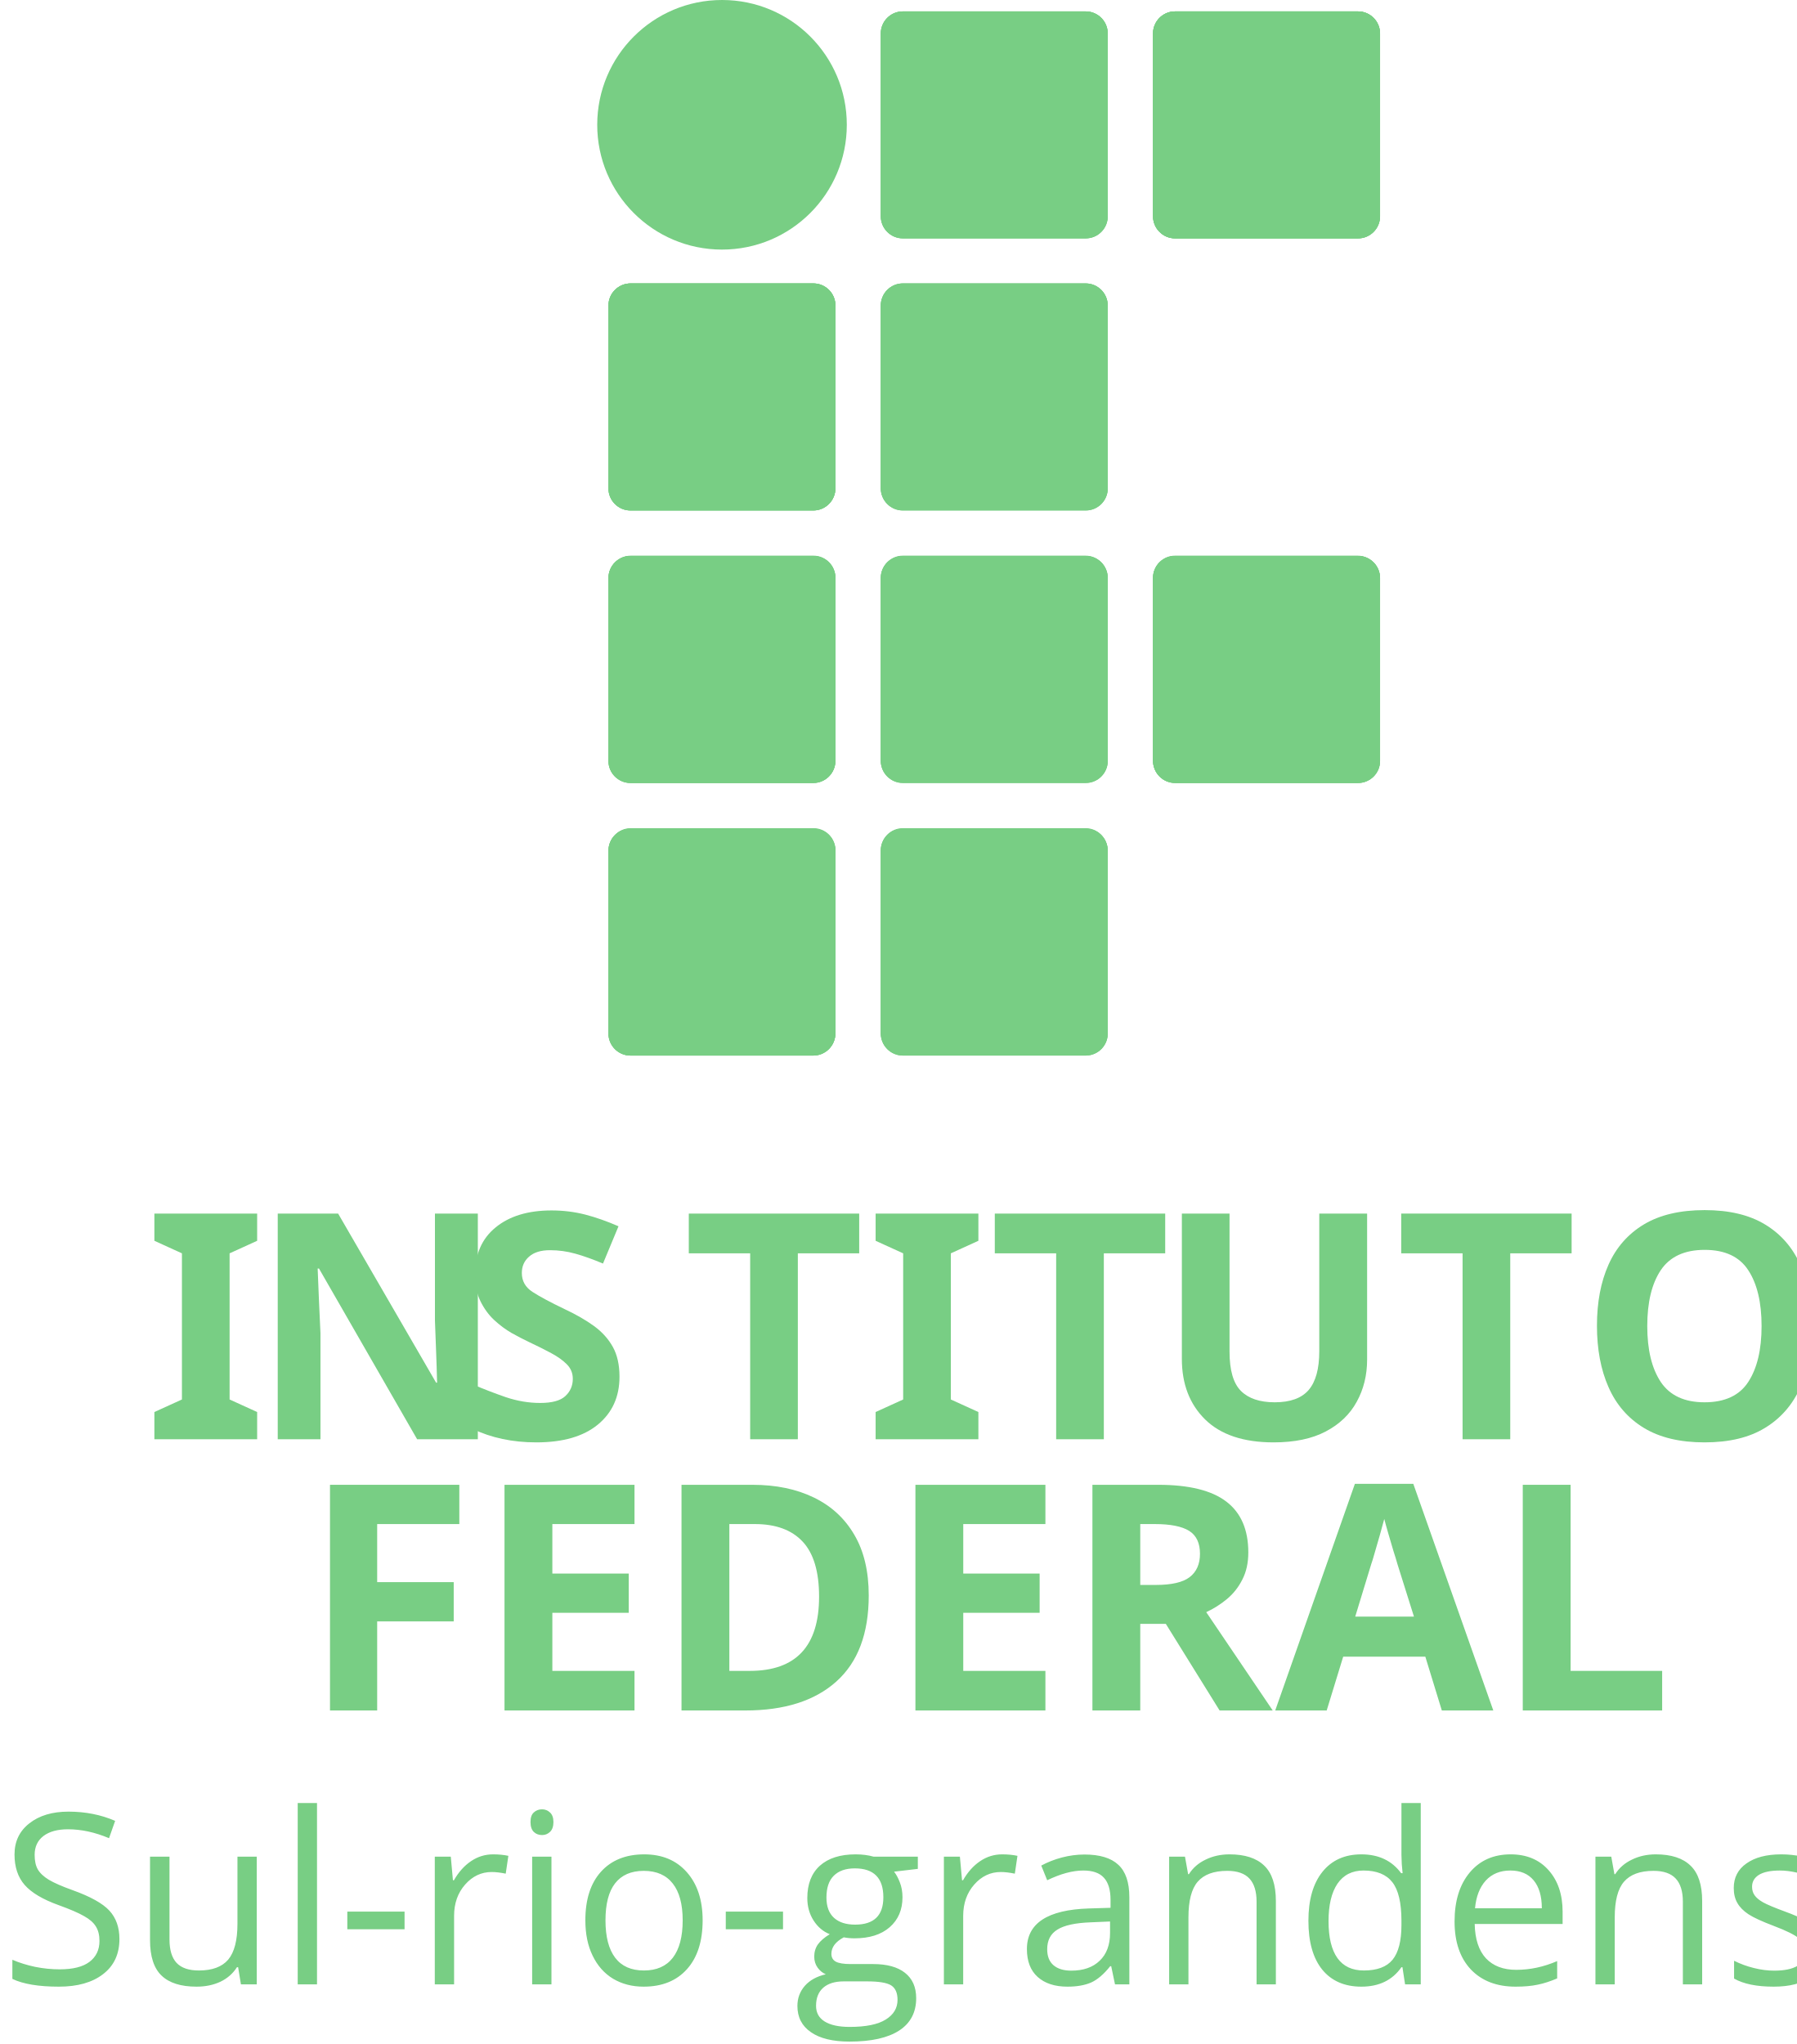
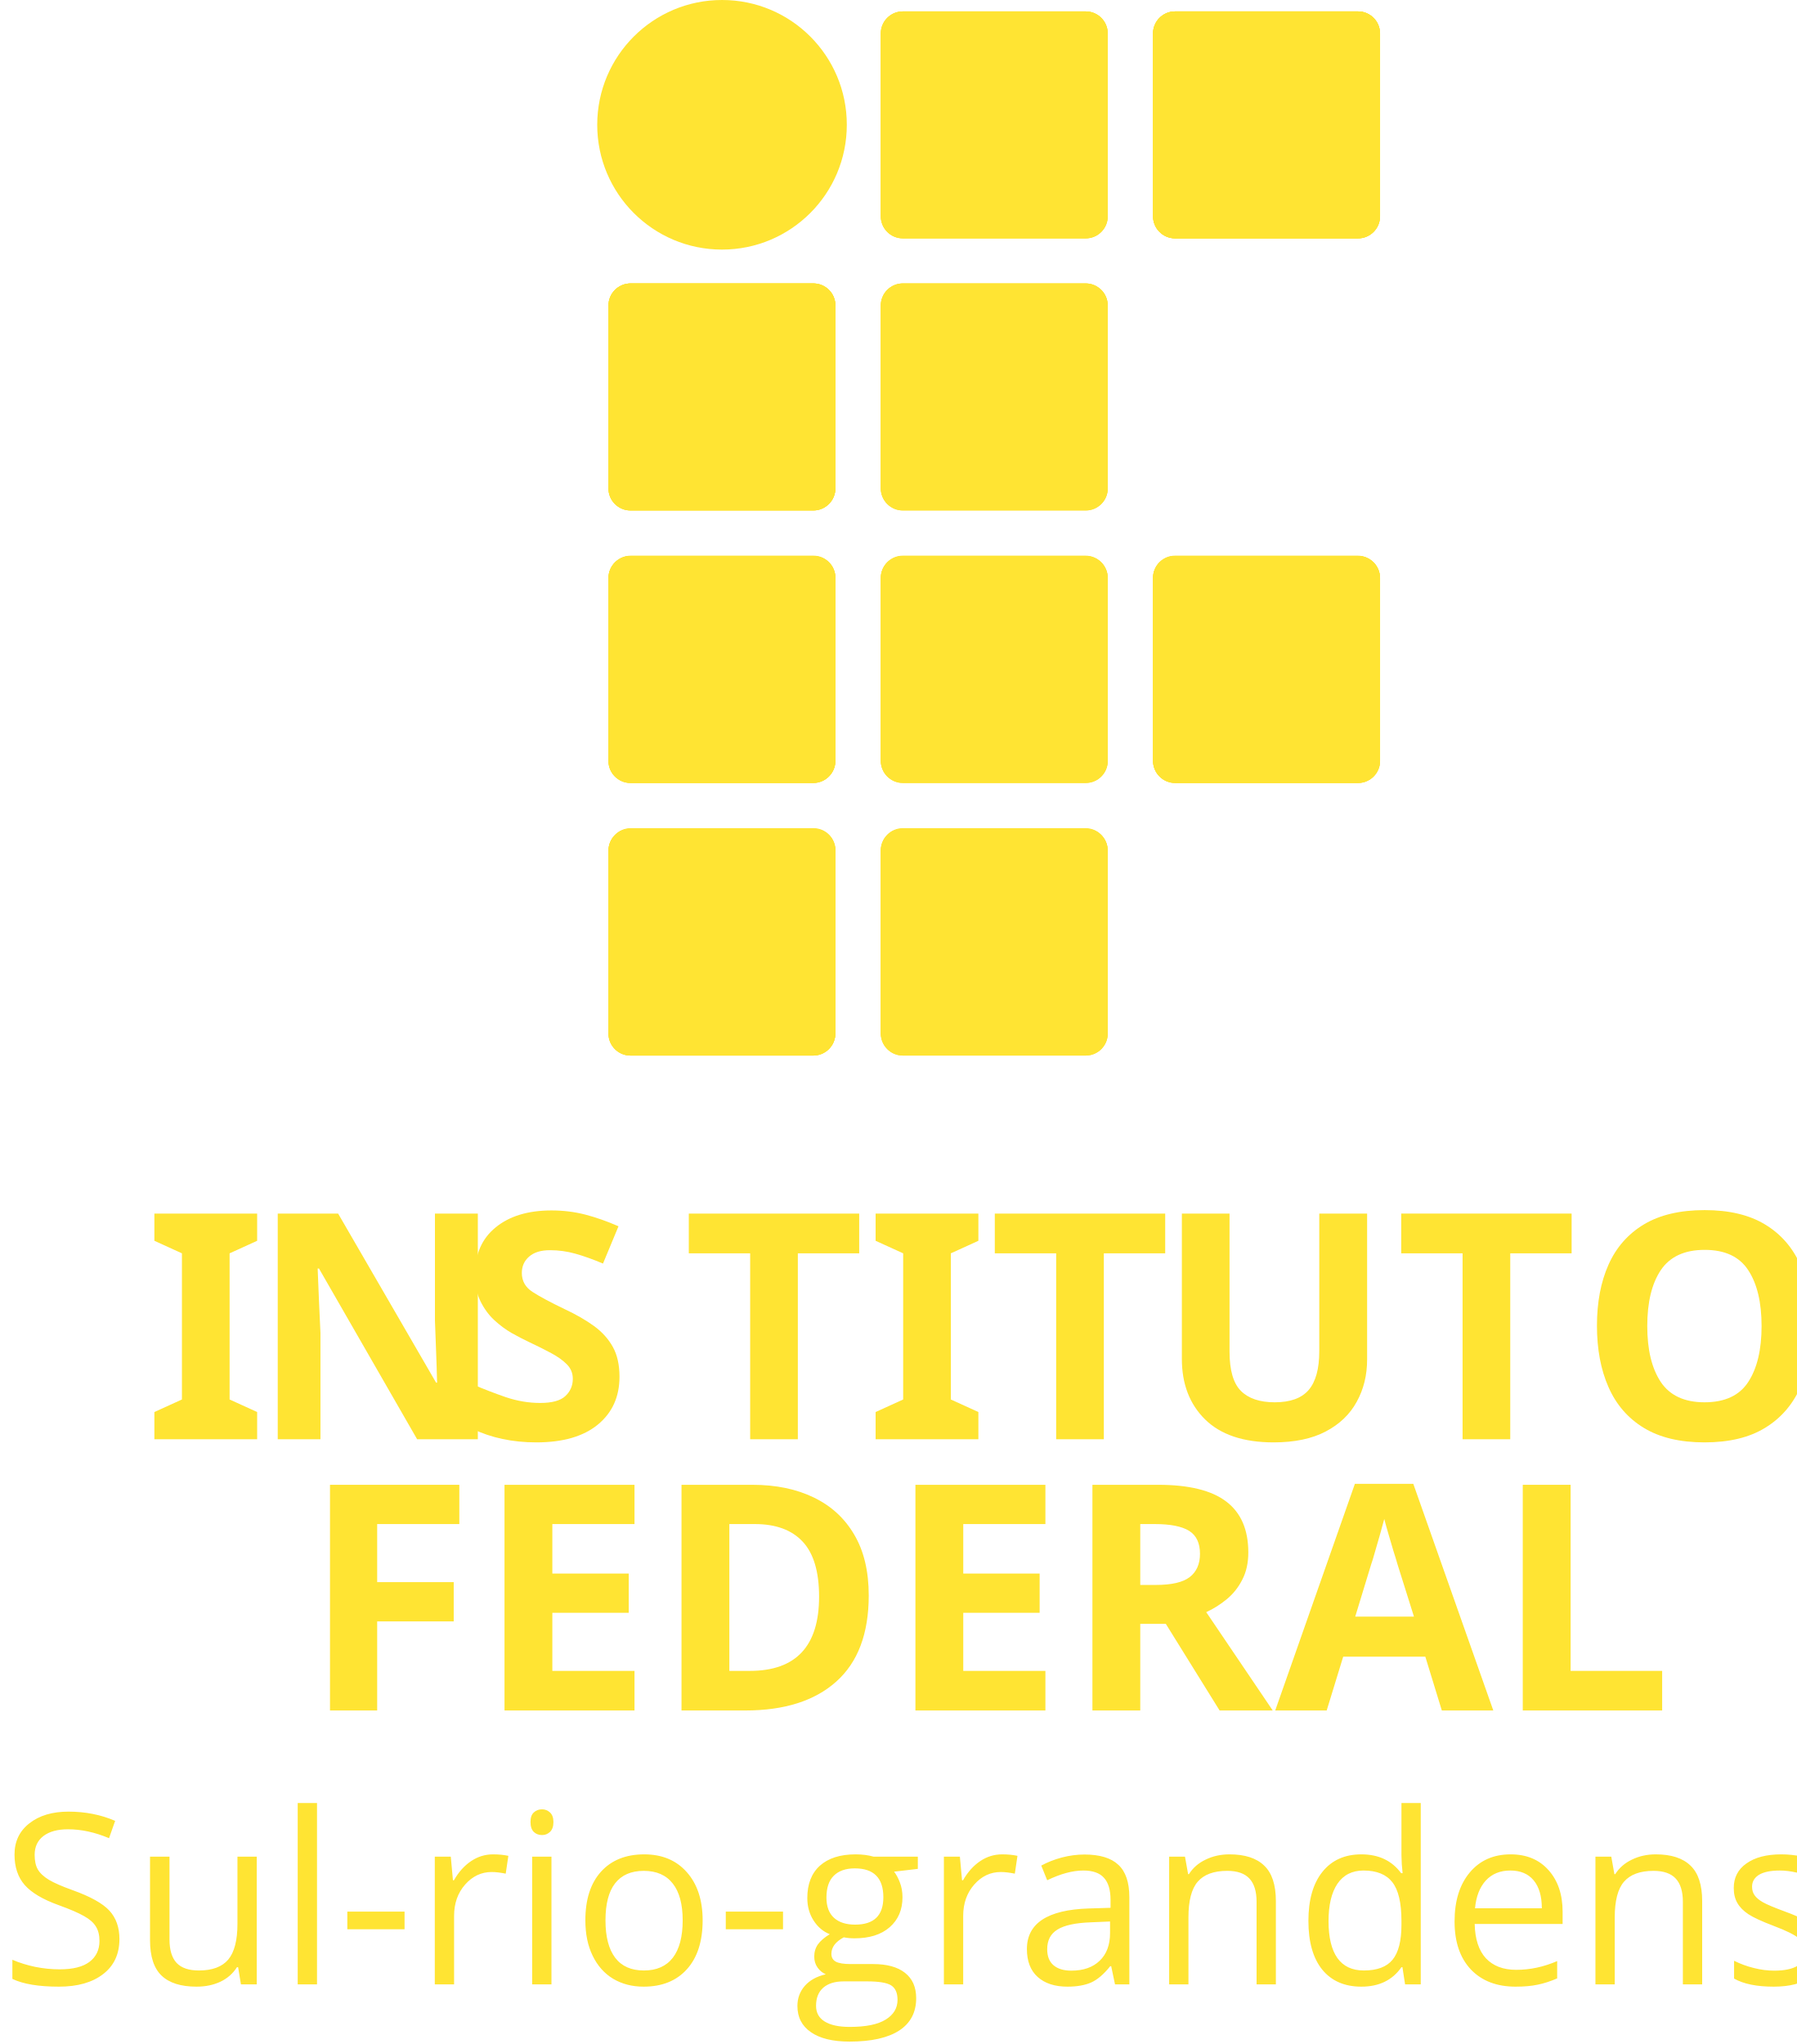
<svg xmlns="http://www.w3.org/2000/svg" viewBox="0 0 170.19 193.6">
  <defs>
-     <style>.cls-1{font-size:22.59px;font-family:OpenSans, OpenSans;}.cls-1,.cls-2,.cls-3,.cls-4{fill:#78ce84;}.cls-3,.cls-4{font-size:29.94px;font-family:OpenSans-Bold, OpenSans Bold;font-weight:700;}.cls-4{letter-spacing:0em;}.cls-5{letter-spacing:0em;}</style>
+     <style>.cls-1{font-size:22.59px;font-family:OpenSans, OpenSans;}.cls-1,.cls-2,.cls-3,.cls-4{fill:#FFE433;}.cls-3,.cls-4{font-size:29.94px;font-family:OpenSans-Bold, OpenSans Bold;font-weight:700;}.cls-4{letter-spacing:0em;}.cls-5{letter-spacing:0em;}</style>
  </defs>
  <g id="Camada_2" data-name="Camada 2">
    <g id="Camada_1-2" data-name="Camada 1">
      <text class="cls-1" transform="translate(0 187.95)">Sul-rio-grandense</text>
      <rect class="cls-2" x="83.43" y="1.08" width="21.5" height="21.5" rx="2.09" ry="2.09" />
      <rect class="cls-2" x="109.22" y="1.08" width="21.5" height="21.5" rx="2.09" ry="2.09" />
      <rect class="cls-2" x="109.22" y="52.66" width="21.5" height="21.5" rx="2.09" ry="2.09" />
      <rect class="cls-2" x="57.63" y="26.85" width="21.49" height="21.5" rx="2.09" ry="2.09" />
      <rect class="cls-2" x="83.43" y="26.85" width="21.5" height="21.5" rx="2.09" ry="2.09" />
      <rect class="cls-2" x="57.63" y="52.66" width="21.49" height="21.5" rx="2.09" ry="2.09" />
      <rect class="cls-2" x="83.43" y="52.66" width="21.5" height="21.5" rx="2.09" ry="2.09" />
      <rect class="cls-2" x="57.63" y="78.49" width="21.49" height="21.49" rx="2.09" ry="2.09" />
      <rect class="cls-2" x="83.43" y="78.49" width="21.5" height="21.49" rx="2.09" ry="2.09" />
      <rect class="cls-2" x="83.43" y="1.08" width="21.5" height="21.5" rx="2.09" ry="2.09" />
      <rect class="cls-2" x="109.22" y="1.08" width="21.5" height="21.5" rx="2.09" ry="2.09" />
      <rect class="cls-2" x="109.22" y="52.66" width="21.5" height="21.5" rx="2.09" ry="2.09" />
      <rect class="cls-2" x="57.63" y="26.85" width="21.49" height="21.5" rx="2.09" ry="2.09" />
      <rect class="cls-2" x="83.43" y="26.85" width="21.5" height="21.5" rx="2.09" ry="2.09" />
      <rect class="cls-2" x="57.63" y="52.66" width="21.49" height="21.5" rx="2.09" ry="2.09" />
      <rect class="cls-2" x="83.43" y="52.66" width="21.5" height="21.5" rx="2.09" ry="2.09" />
      <rect class="cls-2" x="57.63" y="78.49" width="21.49" height="21.49" rx="2.09" ry="2.09" />
      <rect class="cls-2" x="83.43" y="78.49" width="21.5" height="21.49" rx="2.09" ry="2.09" />
      <rect class="cls-2" x="57.64" y="26.85" width="21.49" height="21.5" rx="2.09" ry="2.09" />
      <rect class="cls-2" x="57.64" y="52.66" width="21.49" height="21.5" rx="2.09" ry="2.09" />
      <rect class="cls-2" x="57.64" y="78.49" width="21.49" height="21.49" rx="2.09" ry="2.09" />
      <rect class="cls-2" x="109.22" y="1.08" width="21.5" height="21.5" rx="2.09" ry="2.09" />
      <rect class="cls-2" x="109.22" y="52.66" width="21.5" height="21.5" rx="2.09" ry="2.09" />
      <rect class="cls-2" x="83.43" y="1.08" width="21.48" height="21.48" rx="2.09" ry="2.09" />
      <rect class="cls-2" x="109.21" y="1.08" width="21.48" height="21.48" rx="2.09" ry="2.09" />
      <rect class="cls-2" x="109.21" y="52.63" width="21.48" height="21.48" rx="2.09" ry="2.09" />
      <rect class="cls-2" x="57.66" y="26.84" width="21.48" height="21.48" rx="2.09" ry="2.09" />
      <rect class="cls-2" x="83.43" y="26.84" width="21.48" height="21.48" rx="2.09" ry="2.09" />
      <rect class="cls-2" x="57.66" y="52.63" width="21.48" height="21.48" rx="2.09" ry="2.09" />
      <rect class="cls-2" x="83.43" y="52.63" width="21.48" height="21.48" rx="2.09" ry="2.09" />
      <rect class="cls-2" x="57.66" y="78.44" width="21.48" height="21.48" rx="2.09" ry="2.09" />
      <rect class="cls-2" x="83.43" y="78.44" width="21.48" height="21.48" rx="2.09" ry="2.09" />
      <path class="cls-2" d="M80.21,11.82A11.82,11.82,0,1,1,68.4,0,11.81,11.81,0,0,1,80.21,11.82" />
      <text class="cls-3" transform="translate(13.67 136.32)">I</text>
      <text class="cls-4" transform="translate(23.62 136.32)">N<tspan class="cls-5" x="19.76" y="0">S</tspan>
      </text>
      <text class="cls-3" transform="translate(64.65 136.32)">TIT</text>
      <text class="cls-3" transform="translate(109.4 136.32)">U</text>
      <text class="cls-3" transform="translate(132.13 136.32)">T</text>
      <text class="cls-3" transform="translate(149.53 136.32)">O</text>
      <text class="cls-3" transform="translate(28.57 162.01)">F</text>
      <text class="cls-3" transform="translate(45.1 162.01)">EDER</text>
      <text class="cls-3" transform="translate(120.79 162.01)">A</text>
      <text class="cls-3" transform="translate(141.55 162.01)">L</text>
    </g>
  </g>
</svg>
